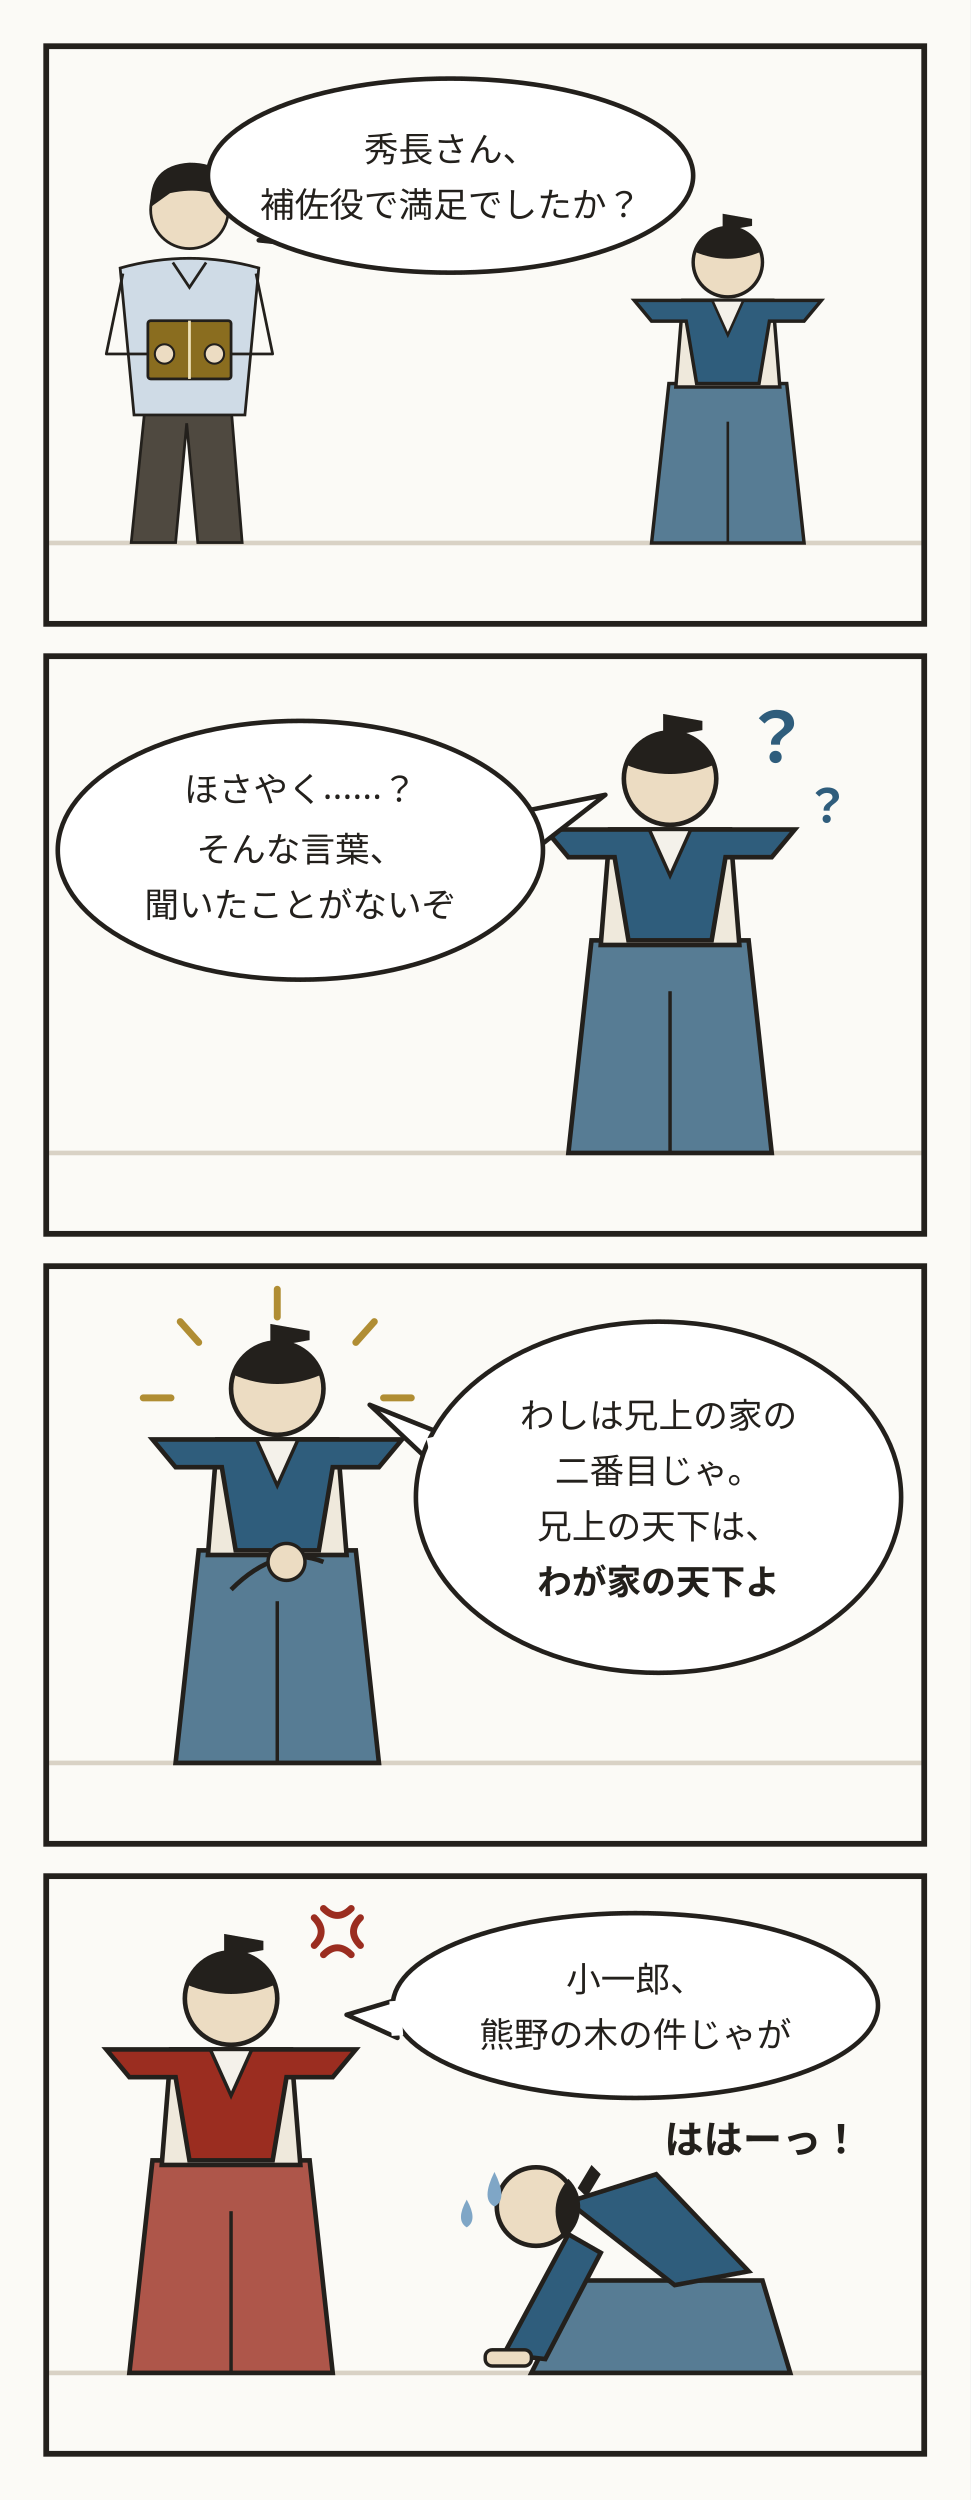
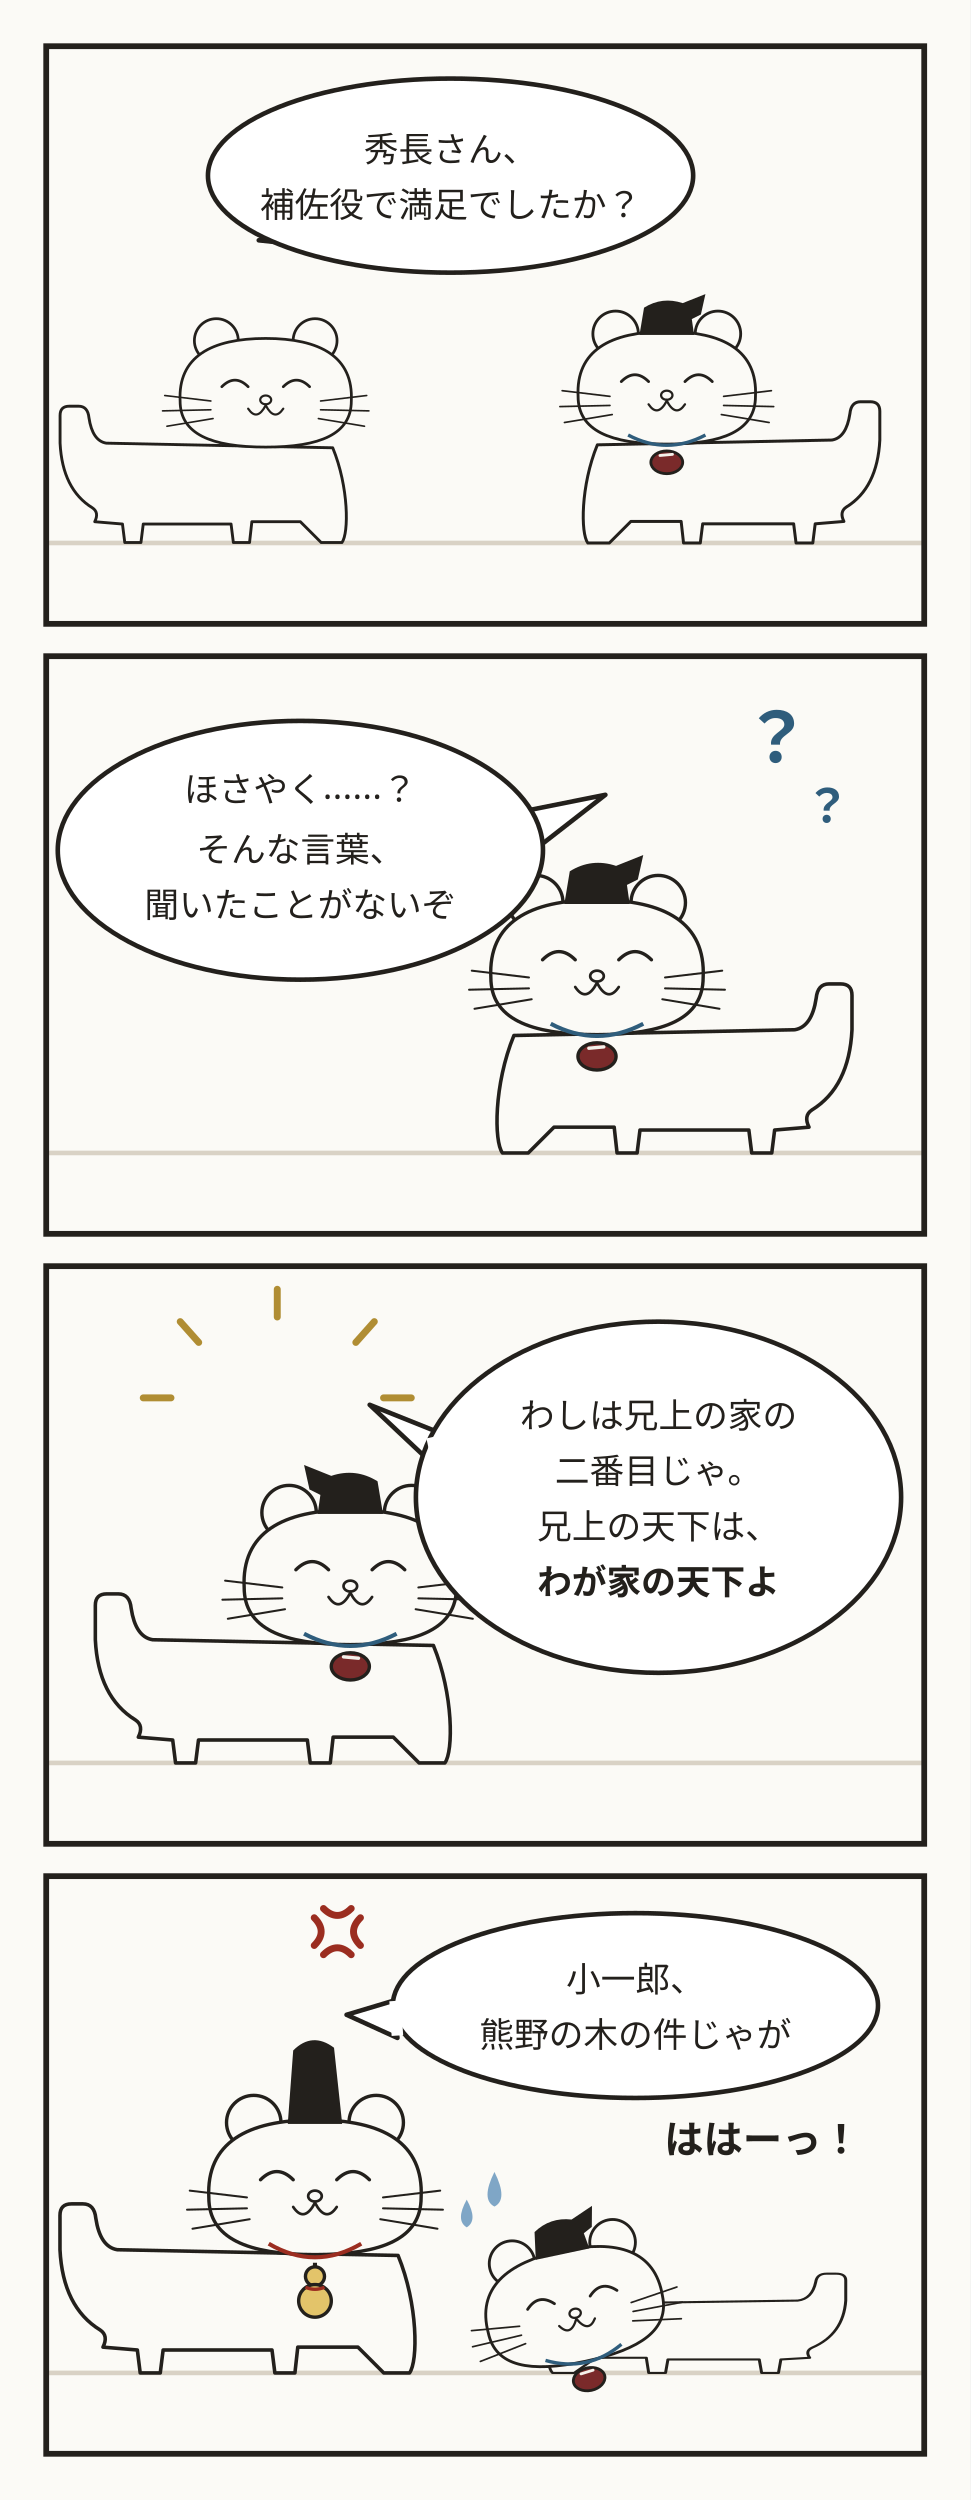
- <svg xmlns="http://www.w3.org/2000/svg" viewBox="0 0 420 1082" role="img" aria-label="四コマ漫画（創作）。一、現代の記者が秀長に「秀長さん、補佐役で満足でしたか？」と尋ねる。二、秀長「ほさやく……？ そんな言葉、聞いたことがないぞ」。三、秀長が胸を張って「わしは兄上の家の二番目じゃ。兄上の天下は、わが家の天下よ」。四、後ろから兄の秀吉が「小一郎、熊野の木の件じゃが」と声をかけ、秀長は「ははーっ！」と平伏する">
+ <svg xmlns="http://www.w3.org/2000/svg" viewBox="0 0 420 1082" role="img" aria-label="四コマ漫画（創作）。一、現代の記者が秀長に「秀長さん、補佐役で満足でしたか？」と尋ねる。二、秀長「ほさやく……？ そんな言葉、聞いたことがないぞ」。三、秀長が胸を張って「わしは兄上の家の二番目じゃ。兄上の天下は、わが家の天下よ」。四、後ろから兄の秀吉が「小一郎、熊野の木の件じゃが」と声をかけ、秀長は「ははーっ！」と平伏する。人物はみな服を着ない四つ足の猫のキャラ（ぱぱねこ）で描き、記者はぱぱねこ本人。秀長は折烏帽子と首の小豆、秀吉は立烏帽子と首の瓢箪で見分ける">
  <defs>
-     <symbol id="st" viewBox="-60 -200 120 200" overflow="visible">
-       <path d="M-34,-92 L34,-92 L44,0 L-44,0 Z" fill="currentColor" fill-opacity="0.8" stroke="#23201c" stroke-width="2" />
-       <path d="M0,-70 V0" stroke="#23201c" stroke-width="1.5" />
-       <path d="M-26,-140 L26,-140 L30,-90 L-30,-90 Z" fill="#efe9dc" stroke="#23201c" stroke-width="2" />
-       <path d="M-54,-140 L54,-140 L44,-128 L24,-128 L18,-92 L-18,-92 L-24,-128 L-44,-128 Z" fill="currentColor" stroke="#23201c" stroke-width="2" />
-       <path d="M-9,-140 L0,-120 L9,-140 Z" fill="#f4f1ea" stroke="#23201c" stroke-width="1.5" />
-       <circle cx="0" cy="-162" r="20" fill="#ecdcc2" stroke="#23201c" stroke-width="2" />
-       <path d="M-19,-168 A20,20 0 0 1 19,-168 Q0,-160 -19,-168 Z" fill="#23201c" />
-       <path d="M-3,-180 L-3,-190 L14,-187 L14,-183 Z" fill="#23201c" />
-     </symbol>
-     <symbol id="bw" viewBox="-80 -110 160 110" overflow="visible">
-       <path d="M-30,-40 L50,-40 L62,0 L-50,0 Z" fill="currentColor" fill-opacity="0.8" stroke="#23201c" stroke-width="2" />
-       <path d="M12,-38 L44,-44 L4,-86 L-34,-74 Z" fill="currentColor" stroke="#23201c" stroke-width="2" />
-       <path d="M-34,-60 L-62,-8 L-44,-6 L-20,-52 Z" fill="currentColor" stroke="#23201c" stroke-width="2" />
-       <rect x="-70" y="-10" width="20" height="7" rx="3" fill="#ecdcc2" stroke="#23201c" stroke-width="1.5" />
-       <circle cx="-48" cy="-72" r="17" fill="#ecdcc2" stroke="#23201c" stroke-width="2" />
-       <path d="M-34,-84 A17,17 0 0 1 -36,-58 Q-44,-72 -34,-84 Z" fill="#23201c" />
-       <path d="M-30,-80 L-24,-90 L-20,-86 L-26,-76 Z" fill="#23201c" />
-     </symbol>
-     <symbol id="md" viewBox="130 110 140 300" overflow="visible">
-       <path d="M168,300 L158,398 L190,398 L198,312 L206,398 L238,398 L230,300 Z" fill="#4f4940" stroke="#23201c" stroke-width="2" />
-       <path d="M150,200 Q200,186 250,200 L240,306 L160,306 Z" fill="#cfdbe6" stroke="#23201c" stroke-width="2" />
-       <path d="M188,196 L200,214 L212,196" fill="none" stroke="#23201c" stroke-width="2" />
-       <path d="M152,204 L140,262 L186,262" fill="none" stroke="#23201c" stroke-width="2" stroke-linejoin="round" />
-       <path d="M248,204 L260,262 L214,262" fill="none" stroke="#23201c" stroke-width="2" stroke-linejoin="round" />
-       <rect x="170" y="238" width="60" height="42" rx="2" fill="#8a6d1f" stroke="#23201c" stroke-width="2" />
-       <path d="M200,238 V280" stroke="#efe2b8" stroke-width="2" />
-       <circle cx="182" cy="262" r="7" fill="#ecdcc2" stroke="#23201c" stroke-width="1.5" />
-       <circle cx="218" cy="262" r="7" fill="#ecdcc2" stroke="#23201c" stroke-width="1.5" />
-       <circle cx="200" cy="158" r="28" fill="#ecdcc2" stroke="#23201c" stroke-width="2" />
-       <path d="M172,156 Q170,126 200,124 Q232,124 229,154 Q214,140 186,146 Z" fill="#23201c" />
-     </symbol>
+     <g id="pn-head">
+       <circle cx="-45" cy="-45" r="20" fill="#fbfaf6" stroke="#23201c" stroke-width="2.5" />
+       <circle cx="45" cy="-45" r="20" fill="#fbfaf6" stroke="#23201c" stroke-width="2.5" />
+       <path d="M-78,10 C-80,-30 -50,-47 0,-47 C50,-47 80,-30 78,10 C78,40 50,52 0,52 C-50,52 -78,40 -78,10 Z" fill="#fbfaf6" stroke="#23201c" stroke-width="2.5" />
+       <path d="M-40,-3 Q-28,-15 -16,-3 M16,-3 Q28,-15 40,-3" fill="none" stroke="#23201c" stroke-width="2.5" stroke-linecap="round" />
+       <ellipse cx="0" cy="9" rx="5" ry="4" fill="none" stroke="#23201c" stroke-width="2" />
+       <path d="M-16,17 Q-8,29 0,14 Q8,29 16,17" fill="none" stroke="#23201c" stroke-width="2" stroke-linecap="round" />
+       <path d="M-50,10 L-92,5 M-50,18 L-94,19 M-48,26 L-90,33 M50,10 L92,5 M50,18 L94,19 M48,26 L90,33" stroke="#23201c" stroke-width="1.5" stroke-linecap="round" />
+     </g>
+     <g id="pn-base">
+       <path d="M-109,-82 C-123,-48 -123,-8 -117,0 L-99,0 L-81,-18 L-39,-18 L-37,0 L-23,0 L-21,-16 L55,-16 L57,0 L71,0 L73,-16 L97,-18 Q93,-26 99,-30 Q125,-46 127,-86 L127,-110 Q127,-118 119,-118 L111,-118 Q103,-118 102,-108 Q99,-88 87,-86 Z" fill="#fbfaf6" stroke="#23201c" stroke-width="2.5" stroke-linejoin="round" />
+       <use href="#pn-head" transform="translate(-51,-132) scale(0.95)" />
+     </g>
+     <g id="pn-fuse">
+       <path d="M-109,-82 C-123,-48 -123,-8 -117,0 L-99,0 L-81,-18 L-39,-18 L-37,0 L-23,0 L-21,-16 L55,-16 L57,0 L71,0 L73,-16 L97,-18 Q93,-26 99,-30 Q125,-46 127,-86 L127,-110 Q127,-118 119,-118 L111,-118 Q103,-118 102,-108 Q99,-88 87,-86 Z" transform="scale(1,0.7)" fill="#fbfaf6" stroke="#23201c" stroke-width="2.5" stroke-linejoin="round" />
+       <use href="#pn-head" transform="translate(-100,-58) rotate(-12) scale(0.95)" />
+     </g>
  </defs>
  <rect width="420" height="1082" fill="#fbfaf6" />
  <g font-family="'Noto Serif JP','Yu Mincho','Hiragino Mincho ProN',serif" text-anchor="middle" fill="#23201c">
    <rect x="20" y="20" width="380" height="250" fill="#fbfaf6" />
    <path d="M20,235 H400" stroke="#d9d2c5" stroke-width="2" />
-     <use href="#md" x="40" y="62" width="84" height="180" />
-     <use href="#st" x="270" y="85" width="90" height="150" color="#2f5d7c" />
+     <g transform="translate(89.5,234.8) scale(-0.500,0.500)">
+       <use href="#pn-base" />
+     </g>
+     <g transform="translate(315.0,235.0) scale(0.518,0.518)">
+       <use href="#pn-base" />
+       <g transform="translate(-51,-132) scale(0.95)">
+         <path d="M-24,-44 L-20,-68 Q-4,-78 14,-72 L34,-80 L30,-62 L22,-58 L24,-44 Z" fill="#23201c" />
+         <path d="M-34,44 Q0,62 34,44" fill="none" stroke="#2f5d7c" stroke-width="3" />
+         <ellipse cx="0" cy="68" rx="14" ry="10" fill="#7a2a2a" stroke="#23201c" stroke-width="2.5" />
+         <path d="M-6,62 L5,61" stroke="#f4f1ea" stroke-width="2.5" stroke-linecap="round" />
+       </g>
+     </g>
    <path d="M140,96 L112,104 L150,108 Z" fill="#fff" stroke="#23201c" stroke-width="2" stroke-linejoin="round" />
    <ellipse cx="195" cy="76" rx="105" ry="42" fill="#fff" stroke="#23201c" stroke-width="2" />
    <path d="M141,95 L150,107" stroke="#fff" stroke-width="4" />
    <text x="195" y="70" font-size="15">秀長さん、</text>
    <text x="195" y="94" font-size="15">補佐役で満足でしたか？</text>
    <rect x="20" y="20" width="380" height="250" fill="none" stroke="#23201c" stroke-width="2.5" />
    <rect x="20" y="284" width="380" height="250" fill="#fbfaf6" />
    <path d="M20,499 H400" stroke="#d9d2c5" stroke-width="2" />
-     <use href="#st" x="230" y="299" width="120" height="200" color="#2f5d7c" />
+     <g transform="translate(290.0,499.0) scale(0.620,0.620)">
+       <use href="#pn-base" />
+       <g transform="translate(-51,-132) scale(0.95)">
+         <path d="M-24,-44 L-20,-68 Q-4,-78 14,-72 L34,-80 L30,-62 L22,-58 L24,-44 Z" fill="#23201c" />
+         <path d="M-34,44 Q0,62 34,44" fill="none" stroke="#2f5d7c" stroke-width="3" />
+         <ellipse cx="0" cy="68" rx="14" ry="10" fill="#7a2a2a" stroke="#23201c" stroke-width="2.5" />
+         <path d="M-6,62 L5,61" stroke="#f4f1ea" stroke-width="2.5" stroke-linecap="round" />
+       </g>
+     </g>
    <path d="M222,352 L262,344 L226,372 Z" fill="#fff" stroke="#23201c" stroke-width="2" stroke-linejoin="round" />
    <ellipse cx="130" cy="368" rx="105" ry="56" fill="#fff" stroke="#23201c" stroke-width="2" />
    <path d="M226,356 L229,368" stroke="#fff" stroke-width="5" />
    <text x="130" y="347" font-size="15">ほさやく……？</text>
    <text x="130" y="373" font-size="15">そんな言葉、</text>
    <text x="130" y="397" font-size="15">聞いたことがないぞ</text>
    <text x="336" y="330" font-size="30" font-weight="700" fill="#2f5d7c">？</text>
    <text x="358" y="356" font-size="20" font-weight="700" fill="#2f5d7c">？</text>
    <rect x="20" y="284" width="380" height="250" fill="none" stroke="#23201c" stroke-width="2.5" />
    <rect x="20" y="548" width="380" height="250" fill="#fbfaf6" />
    <path d="M20,763 H400" stroke="#d9d2c5" stroke-width="2" />
    <g stroke="#b08d33" stroke-width="3" stroke-linecap="round">
      <path d="M120,558 V570" />
      <path d="M78,572 L86,581" />
      <path d="M162,572 L154,581" />
      <path d="M62,605 H74" />
      <path d="M166,605 H178" />
    </g>
-     <use href="#st" x="60" y="563" width="120" height="200" color="#2f5d7c" />
-     <path d="M100,688 Q120,668 140,676" fill="none" stroke="#23201c" stroke-width="2" />
-     <circle cx="124" cy="676" r="8" fill="#ecdcc2" stroke="#23201c" stroke-width="1.5" />
+     <g transform="translate(120.0,763.0) scale(-0.620,0.620)">
+       <use href="#pn-base" />
+       <g transform="translate(-51,-132) scale(0.95)">
+         <path d="M-24,-44 L-20,-68 Q-4,-78 14,-72 L34,-80 L30,-62 L22,-58 L24,-44 Z" fill="#23201c" />
+         <path d="M-34,44 Q0,62 34,44" fill="none" stroke="#2f5d7c" stroke-width="3" />
+         <ellipse cx="0" cy="68" rx="14" ry="10" fill="#7a2a2a" stroke="#23201c" stroke-width="2.5" />
+         <path d="M-6,62 L5,61" stroke="#f4f1ea" stroke-width="2.5" stroke-linecap="round" />
+       </g>
+     </g>
    <path d="M190,620 L160,608 L194,640 Z" fill="#fff" stroke="#23201c" stroke-width="2" stroke-linejoin="round" />
    <ellipse cx="285" cy="648" rx="105" ry="76" fill="#fff" stroke="#23201c" stroke-width="2" />
    <path d="M187,622 L190,636" stroke="#fff" stroke-width="5" />
    <text x="285" y="618" font-size="15">わしは兄上の家の</text>
    <text x="285" y="642" font-size="15">二番目じゃ。</text>
    <text x="285" y="666" font-size="15">兄上の天下は、</text>
    <text x="285" y="690" font-size="15" font-weight="700">わが家の天下よ</text>
    <rect x="20" y="548" width="380" height="250" fill="none" stroke="#23201c" stroke-width="2.5" />
    <rect x="20" y="812" width="380" height="250" fill="#fbfaf6" />
    <path d="M20,1027 H400" stroke="#d9d2c5" stroke-width="2" />
-     <use href="#st" x="40" y="827" width="120" height="200" color="#9b2d20" />
+     <g transform="translate(104.7,1027.0) scale(-0.620,0.620)">
+       <use href="#pn-base" />
+       <g transform="translate(-51,-132) scale(0.95)">
+         <path d="M-20,-44 L-14,-100 Q2,-112 16,-98 L20,-44 Z" fill="#23201c" />
+         <path d="M-34,44 Q0,64 34,44" fill="none" stroke="#9b2d20" stroke-width="3" />
+         <path d="M0,58 V62" stroke="#23201c" stroke-width="3" />
+         <circle cx="0" cy="68" r="7" fill="#e3c46a" stroke="#23201c" stroke-width="2.5" />
+         <circle cx="0" cy="86" r="12" fill="#e3c46a" stroke="#23201c" stroke-width="2.5" />
+         <path d="M-7,76 Q0,79 7,76" fill="none" stroke="#9b2d20" stroke-width="2.5" />
+       </g>
+     </g>
    <g stroke="#9b2d20" stroke-width="3" fill="none" stroke-linecap="round">
      <path d="M136,830 Q142,836 136,842" />
      <path d="M156,830 Q150,836 156,842" />
      <path d="M140,826 Q146,832 152,826" />
      <path d="M140,846 Q146,840 152,846" />
    </g>
    <path d="M170,866 L150,872 L172,882 Z" fill="#fff" stroke="#23201c" stroke-width="2" stroke-linejoin="round" />
    <ellipse cx="275" cy="868" rx="105" ry="40" fill="#fff" stroke="#23201c" stroke-width="2" />
    <path d="M171,866 L172,881" stroke="#fff" stroke-width="5" />
    <text x="275" y="862" font-size="15">小一郎、</text>
    <text x="275" y="886" font-size="15">熊野の木の件じゃが</text>
-     <use href="#bw" x="200" y="917" width="160" height="110" color="#2f5d7c" />
+     <g transform="translate(300,1027) scale(0.52,0.52)">
+       <use href="#pn-fuse" />
+       <g transform="translate(-100,-58) rotate(-12) scale(0.95)">
+         <path d="M-24,-44 L-20,-68 Q-4,-78 14,-72 L34,-80 L30,-62 L22,-58 L24,-44 Z" fill="#23201c" />
+         <path d="M-34,44 Q0,62 34,44" fill="none" stroke="#2f5d7c" stroke-width="3" />
+         <ellipse cx="0" cy="68" rx="14" ry="10" fill="#7a2a2a" stroke="#23201c" stroke-width="2.5" />
+         <path d="M-6,62 L5,61" stroke="#f4f1ea" stroke-width="2.5" stroke-linecap="round" />
+       </g>
+     </g>
    <path d="M214,940 Q208,952 214,955 Q220,952 214,940 Z" fill="#7fa6c6" />
    <path d="M202,952 Q197,961 202,964 Q207,961 202,952 Z" fill="#7fa6c6" />
    <text x="330" y="932" font-size="17" font-weight="700">ははーっ！</text>
    <rect x="20" y="812" width="380" height="250" fill="none" stroke="#23201c" stroke-width="2.5" />
  </g>
</svg>
